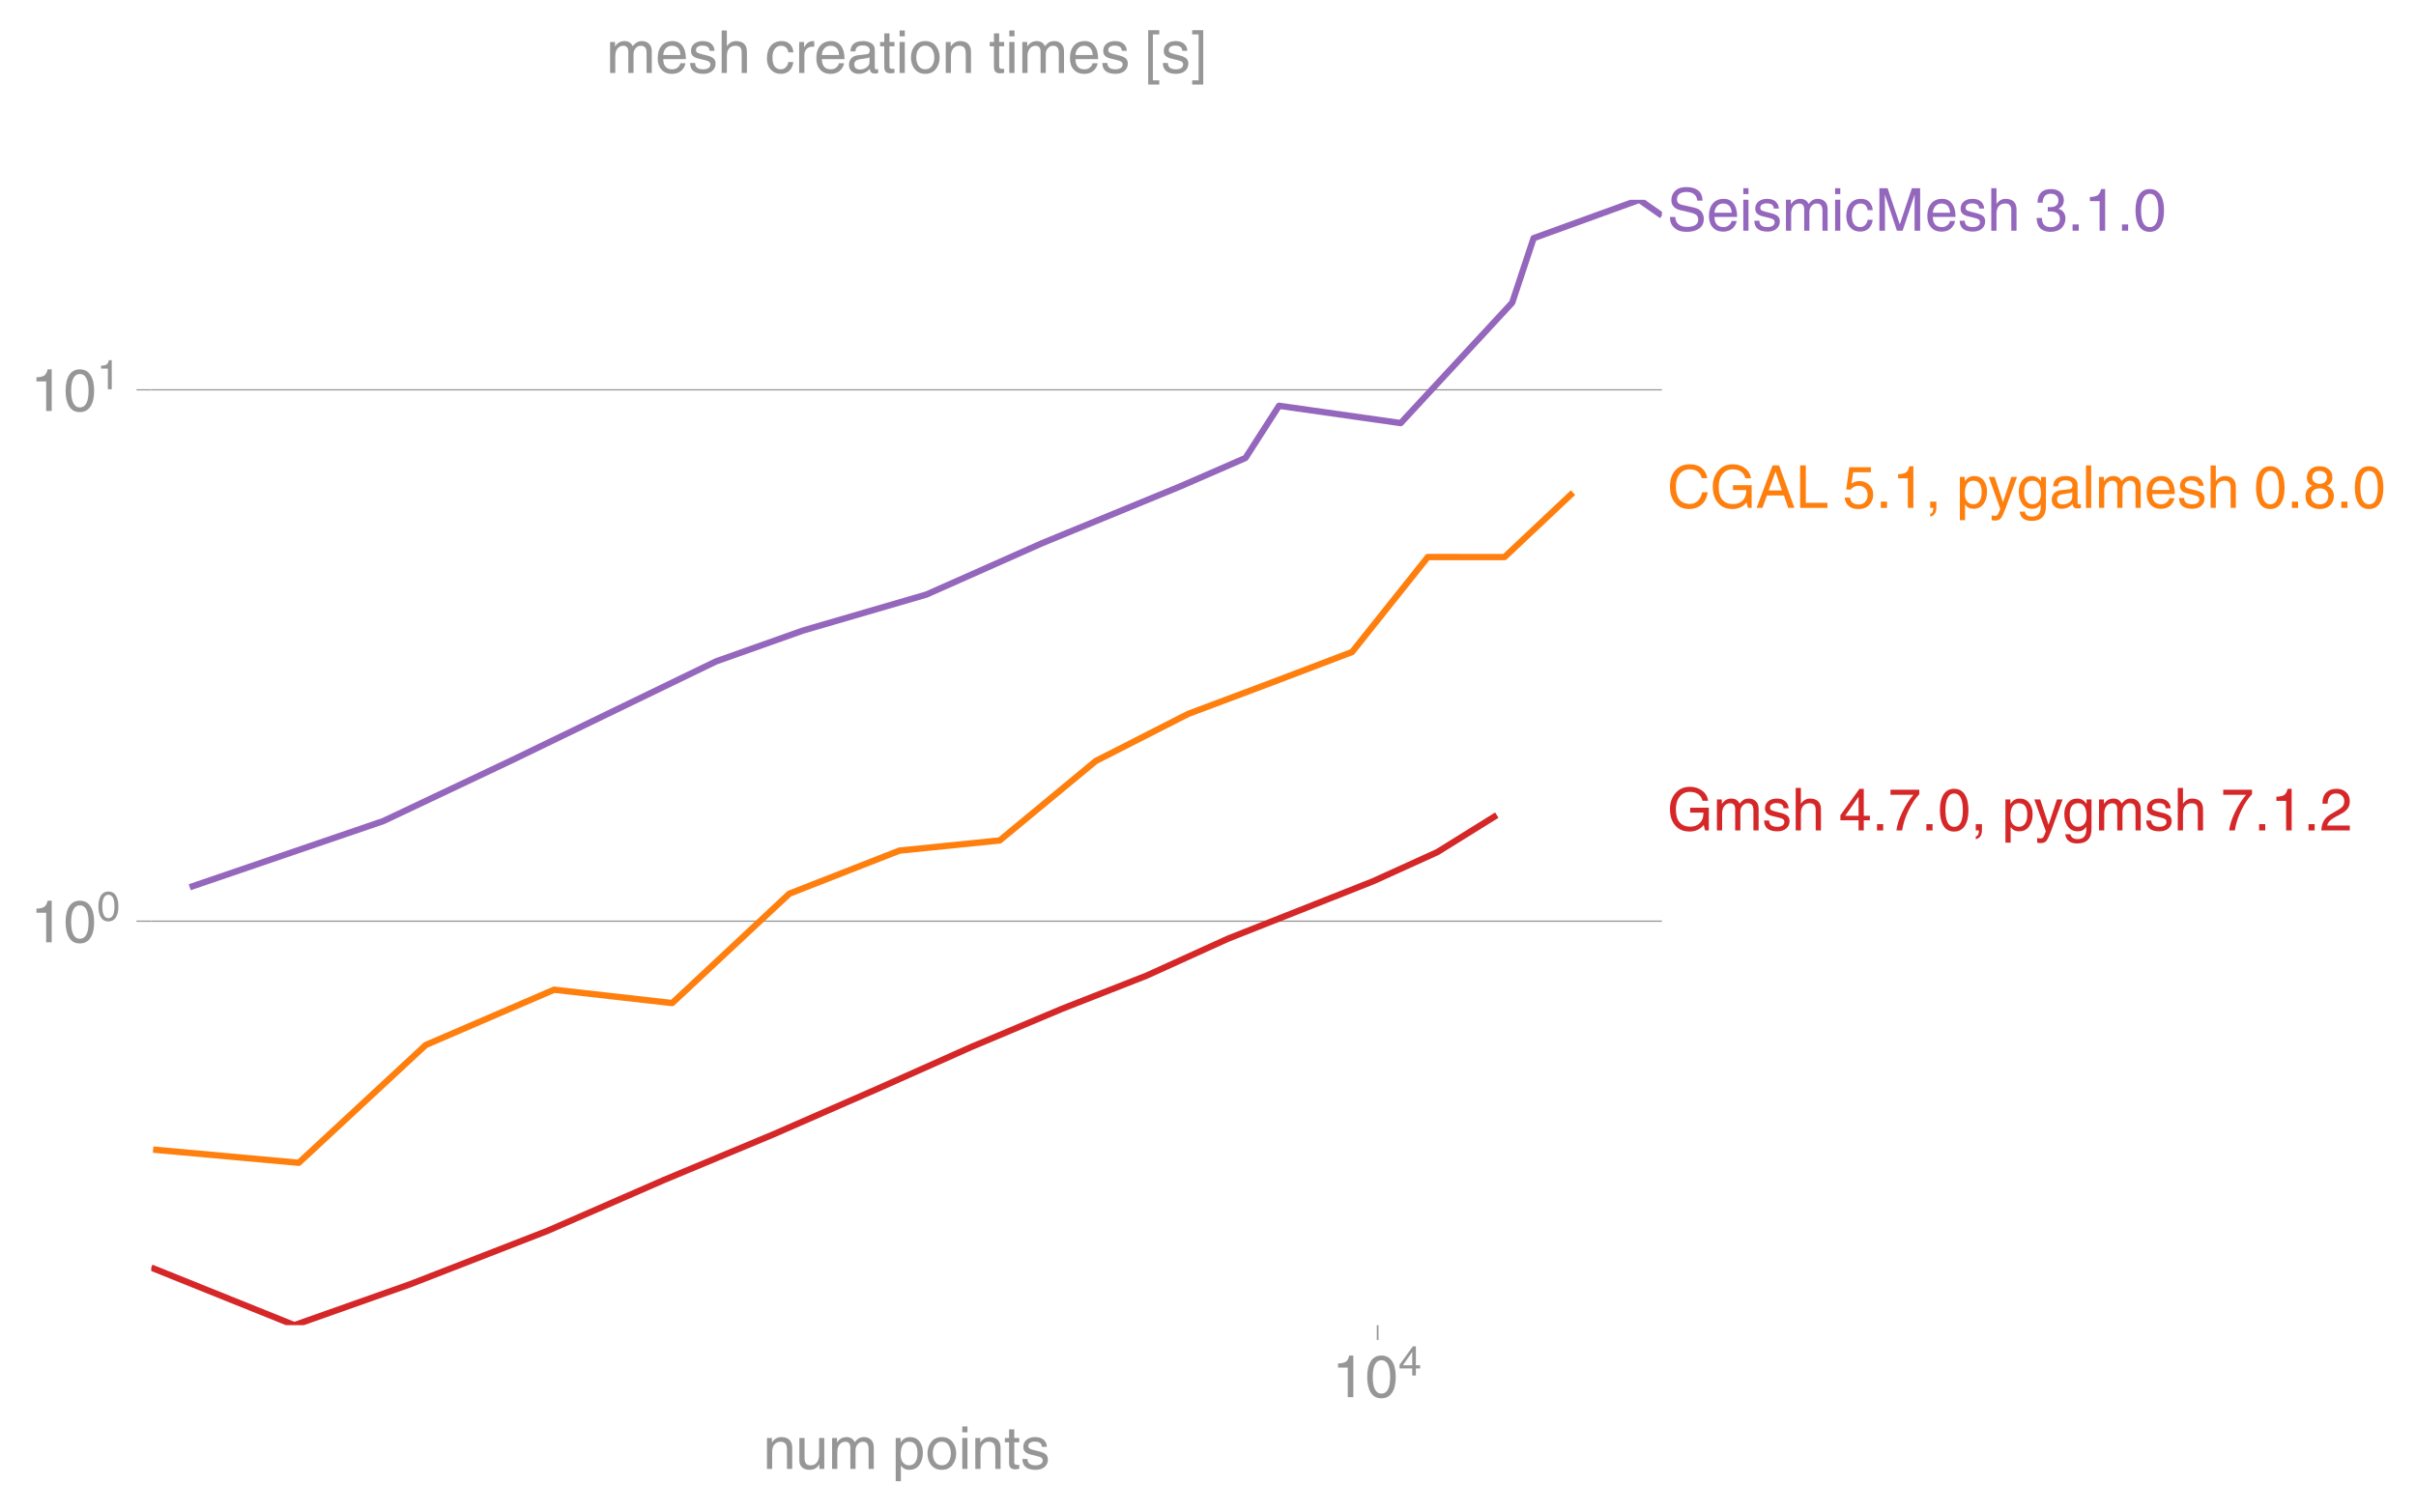
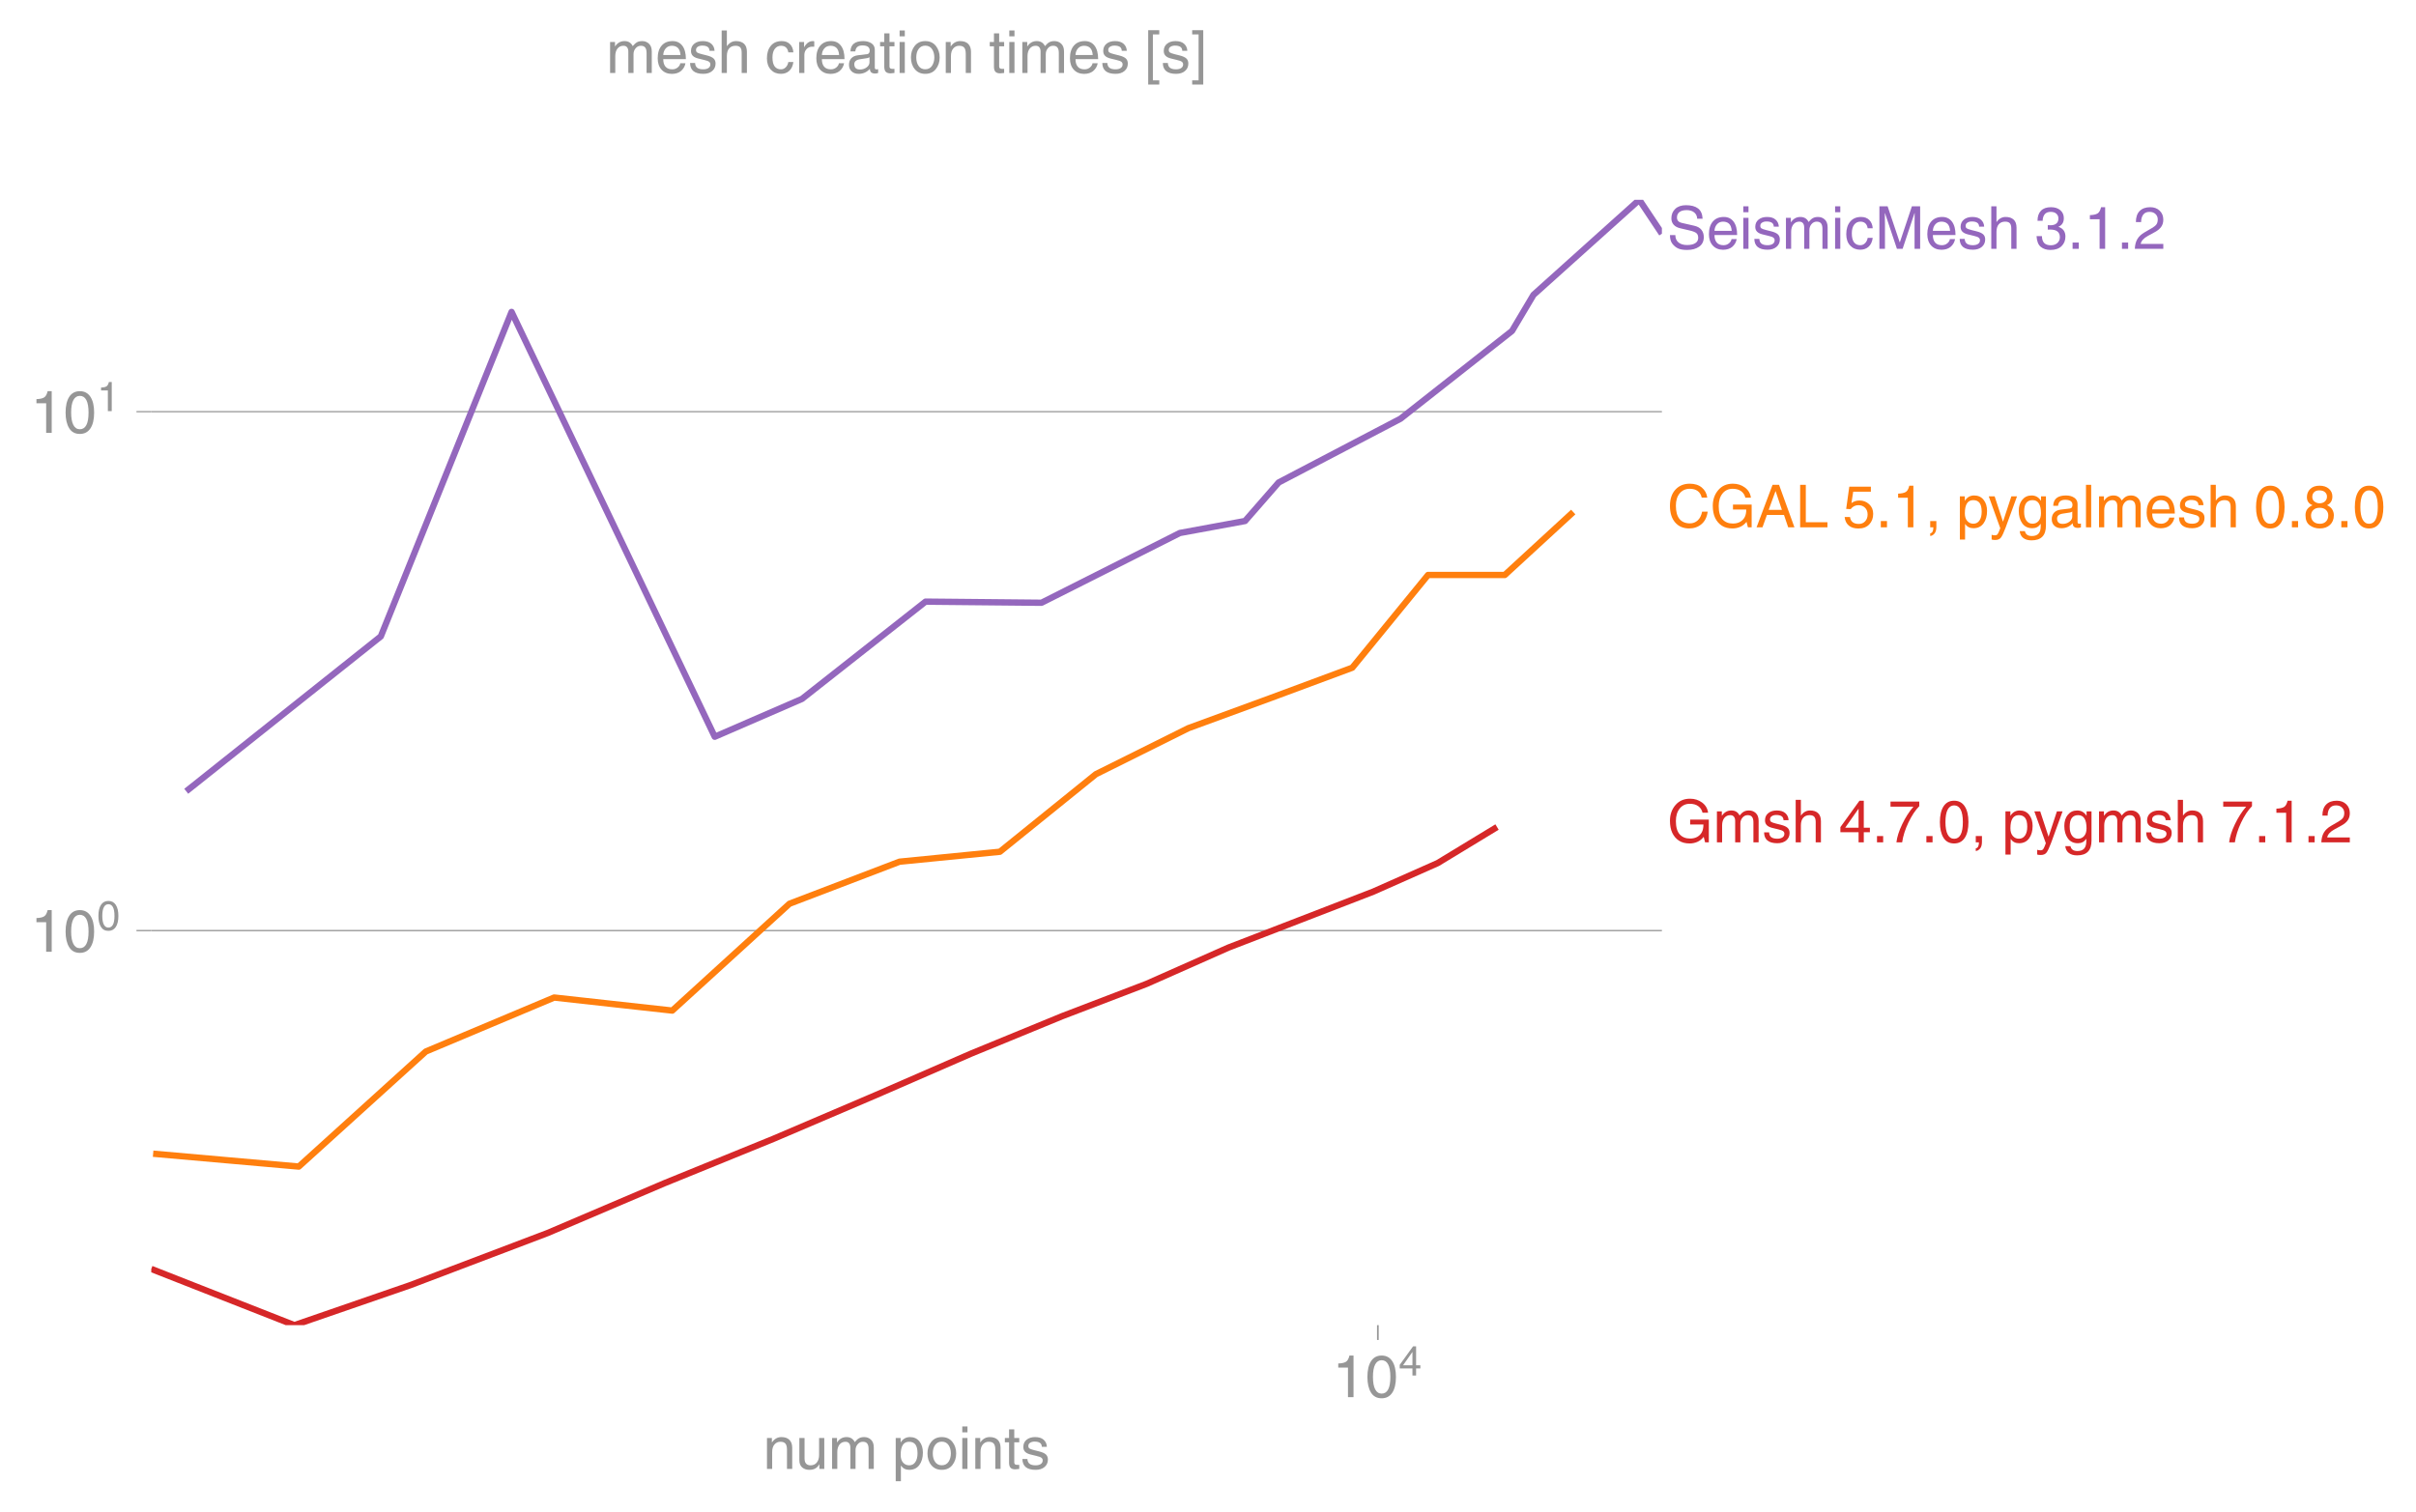
<svg xmlns="http://www.w3.org/2000/svg" xmlns:xlink="http://www.w3.org/1999/xlink" height="476.609" viewBox="0 0 571.152 357.457" width="761.536">
  <defs>
    <style>*{stroke-linecap:butt;stroke-linejoin:round}</style>
  </defs>
  <g id="figure_1">
    <path d="M0 357.457h571.152V0H0z" fill="none" id="patch_1" />
    <g id="axes_1">
      <path d="M35.76 313.361h357.12V47.25H35.76z" fill="none" id="patch_2" />
      <g id="matplotlib.axis_1">
        <g id="xtick_1">
          <g id="line2d_1">
            <defs>
-               <path d="M0 0v3.5" id="m7255af9370" stroke="#969696" stroke-width=".4" />
+               <path d="M0 0v3.5" id="mf587680078" stroke="#969696" stroke-width=".4" />
            </defs>
-             <use x="325.684" xlink:href="#m7255af9370" y="313.361" fill="#969696" stroke="#969696" stroke-width=".4" />
-           </g>
-           <g transform="matrix(.14 0 0 -.14 314.904 330.41)" fill="#969696" id="text_1">
+             <use x="325.734" xlink:href="#mf587680078" y="313.361" fill="#969696" stroke="#969696" stroke-width=".4" />
+           </g>
+           <g transform="matrix(.14 0 0 -.14 314.954 330.41)" fill="#969696" id="text_1">
            <defs>
              <path d="M35.89 0h-9.374v49.906H10.109v6.985q8.594.28 12.782 2.75Q27.094 62.109 29 70.313h6.89z" id="HelveticaWorld-Regular-49" />
              <path d="M42.484 34.188q0 14.109-3.734 21.156-3.734 7.062-10.969 7.062-7.078 0-10.89-7.062-3.797-7.047-3.797-21.157 0-13.671 3.75-20.937Q20.609 6 27.78 6q7.235 0 10.969 7 3.734 7.016 3.734 21.188zm9.422 0q0-17.297-6.25-26.704-6.25-9.39-17.875-9.39-12.062 0-18.062 9.734-6 9.75-6 26.36 0 17.03 6.14 26.578 6.157 9.547 17.922 9.547 11.625 0 17.875-9.5t6.25-26.626z" id="HelveticaWorld-Regular-48" />
              <path d="M10.594 24.703h22.61v31.89h-.188zM42 17.093V0h-8.797v17.094H2.484v8.593L34.72 70.314H42v-45.61h10.297v-7.61z" id="HelveticaWorld-Regular-52" />
            </defs>
            <use transform="translate(0 .173)" xlink:href="#HelveticaWorld-Regular-49" />
            <use transform="translate(55.615 .173)" xlink:href="#HelveticaWorld-Regular-48" />
            <use transform="matrix(.7 0 0 .7 112.146 36.781)" xlink:href="#HelveticaWorld-Regular-52" />
          </g>
        </g>
        <g transform="matrix(.14 0 0 -.14 180.393 347.359)" fill="#969696" id="text_2">
          <defs>
            <path d="M49.219 0h-8.844v32.172q0 7.422-2.594 10.578-2.578 3.156-8.578 3.156-5.906 0-9.875-4.5-3.953-4.484-3.953-12.89V0H6.594v52.297h8.297v-7.375h.203q6.203 8.89 15.812 8.89 8.89 0 13.594-4.718 4.719-4.703 4.719-13.5z" id="HelveticaWorld-Regular-110" />
            <path d="M6.11 52.297h8.78V17.578q0-5.765 2.61-8.625Q20.125 6.11 25 6.11q6.781 0 10.594 4.797 3.812 4.813 3.812 12.578v28.813h8.782V0H39.89v7.625l-.188.188q-4.984-9.329-16.61-9.329-7.515 0-12.25 4.094Q6.11 6.688 6.11 14.703z" id="HelveticaWorld-Regular-117" />
            <path d="M6.594 52.297h8.297v-7.375h.203q5.906 8.89 15.812 8.89 9.813 0 13.922-8.5 3.75 4.594 7.266 6.547 3.515 1.953 8.703 1.953 6.781 0 11.484-4.453Q77 44.922 77 36.187V0h-8.781v33.797q0 6.094-2.297 9.094-2.297 3.015-7.422 3.015-5.172 0-8.75-4.203-3.563-4.203-3.563-9.812V0h-8.78v36.188q0 4.53-2.11 7.124-2.094 2.594-6.094 2.594-6.297 0-10.062-4.687-3.766-4.688-3.766-12.703V0H6.594z" id="HelveticaWorld-Regular-109" />
            <path d="M14.984 23.688q0-8.407 4.094-13 4.11-4.579 10.219-4.579 6.687 0 10.39 5.438 3.72 5.453 3.72 14.765 0 10.22-3.563 14.907-3.563 4.687-10.735 4.687-6.984 0-10.562-5.5-3.563-5.5-3.563-16.718zm-8.39 28.609h8.297v-7.375h.203q5.61 8.89 15.625 8.89 10.11 0 15.937-7.359 5.828-7.344 5.828-18.766 0-12.796-5.953-21Q40.578-1.515 29.5-1.515q-9.094 0-13.922 7.032h-.203v-26.22H6.594z" id="HelveticaWorld-Regular-112" />
            <path d="M12.703 26.219q0-8.735 3.953-14.375 3.953-5.64 11.219-5.64 7.531 0 11.438 5.905 3.906 5.907 3.906 14.11 0 8.297-3.907 14.078-3.906 5.797-11.437 5.797-6.969 0-11.078-5.453-4.094-5.438-4.094-14.422zm-8.984 0q0 11.672 6.484 19.625 6.5 7.968 17.672 7.968 11.438 0 17.875-8.062 6.453-8.047 6.453-19.531 0-11.516-6.406-19.625-6.39-8.11-17.922-8.11-11.078 0-17.625 7.86-6.531 7.86-6.531 19.875z" id="HelveticaWorld-Regular-111" />
            <path d="M6.594 61.813v9.968h8.781v-9.969zM15.375 0H6.594v52.297h8.781z" id="HelveticaWorld-Regular-105" />
            <path d="M17.188 45.016V10.984q0-2 1.093-3.046 1.11-1.047 3.938-1.047h3.375V0Q20.797-.688 19-.688q-5.516 0-8.063 2.641-2.53 2.64-2.53 8.547v34.516H1.311v7.28h7.094v14.595h8.781V52.297h8.407v-7.281z" id="HelveticaWorld-Regular-116" />
            <path d="M36.078 37.406q-.187 4.688-3.344 6.735-3.14 2.047-9.047 2.047-4.296 0-7.359-1.907-3.047-1.89-3.047-5.468 0-2.829 1.797-4.172 1.813-1.344 7.828-2.86l8.688-2.187q7.906-2 11.297-5.11 3.406-3.093 3.406-8.656 0-7.719-5.64-12.531-5.641-4.813-15.063-4.813-11 0-16.64 4.563-5.626 4.578-5.735 13.75h8.5q.203-5.422 3.594-8.063 3.39-2.625 10.171-2.625 5.516 0 8.766 2.188 3.25 2.203 3.25 6.11 0 2.78-2.11 4.437-2.093 1.672-8.296 3.078l-10.203 2.5q-6.203 1.562-9.157 4.656-2.953 3.094-2.953 8.031 0 7.72 5.516 12.203 5.531 4.5 14.406 4.5 9.485 0 14.531-4.624 5.047-4.61 5.344-11.782z" id="HelveticaWorld-Regular-115" />
          </defs>
          <use xlink:href="#HelveticaWorld-Regular-110" />
          <use x="55.176" xlink:href="#HelveticaWorld-Regular-117" />
          <use x="109.961" xlink:href="#HelveticaWorld-Regular-109" />
          <use x="192.969" xlink:href="#HelveticaWorld-Regular-32" />
          <use x="217.383" xlink:href="#HelveticaWorld-Regular-112" />
          <use x="273.877" xlink:href="#HelveticaWorld-Regular-111" />
          <use x="329.785" xlink:href="#HelveticaWorld-Regular-105" />
          <use x="351.807" xlink:href="#HelveticaWorld-Regular-110" />
          <use x="406.982" xlink:href="#HelveticaWorld-Regular-116" />
          <use x="434.668" xlink:href="#HelveticaWorld-Regular-115" />
        </g>
      </g>
      <g id="matplotlib.axis_2">
        <g id="ytick_1">
-           <path clip-path="url(#pc0d30559bd)" d="M35.76 217.829h357.12" fill="none" stroke="#969696" stroke-linecap="square" stroke-width=".3" id="line2d_2" />
+           <path clip-path="url(#p11ca095755)" d="M35.76 220.058h357.12" fill="none" stroke="#969696" stroke-linecap="square" stroke-width=".3" id="line2d_2" />
          <g id="line2d_3">
            <defs>
-               <path d="M0 0h-3.5" id="m27f860134d" stroke="#969696" stroke-width=".3" />
+               <path d="M0 0h-3.5" id="m04faf6c7ed" stroke="#969696" stroke-width=".3" />
            </defs>
-             <use x="35.76" xlink:href="#m27f860134d" y="217.829" fill="#969696" stroke="#969696" stroke-width=".3" />
-           </g>
-           <g transform="matrix(.14 0 0 -.14 7.2 222.853)" fill="#969696" id="text_3">
+             <use x="35.76" xlink:href="#m04faf6c7ed" y="220.058" fill="#969696" stroke="#969696" stroke-width=".3" />
+           </g>
+           <g transform="matrix(.14 0 0 -.14 7.2 225.083)" fill="#969696" id="text_3">
            <use transform="translate(0 .173)" xlink:href="#HelveticaWorld-Regular-49" />
            <use transform="translate(55.615 .173)" xlink:href="#HelveticaWorld-Regular-48" />
            <use transform="matrix(.7 0 0 .7 112.146 36.781)" xlink:href="#HelveticaWorld-Regular-48" />
          </g>
        </g>
        <g id="ytick_2">
-           <path clip-path="url(#pc0d30559bd)" d="M35.76 92.184h357.12" fill="none" stroke="#969696" stroke-linecap="square" stroke-width=".3" id="line2d_4" />
-           <use x="35.76" xlink:href="#m27f860134d" y="92.184" fill="#969696" stroke="#969696" stroke-width=".3" id="line2d_5" />
-           <g transform="matrix(.14 0 0 -.14 7.2 97.208)" fill="#969696" id="text_4">
+           <path clip-path="url(#p11ca095755)" d="M35.76 97.345h357.12" fill="none" stroke="#969696" stroke-linecap="square" stroke-width=".3" id="line2d_4" />
+           <use x="35.76" xlink:href="#m04faf6c7ed" y="97.345" fill="#969696" stroke="#969696" stroke-width=".3" id="line2d_5" />
+           <g transform="matrix(.14 0 0 -.14 7.2 102.37)" fill="#969696" id="text_4">
            <use transform="translate(0 .173)" xlink:href="#HelveticaWorld-Regular-49" />
            <use transform="translate(55.615 .173)" xlink:href="#HelveticaWorld-Regular-48" />
            <use transform="matrix(.7 0 0 .7 112.146 36.781)" xlink:href="#HelveticaWorld-Regular-49" />
          </g>
        </g>
      </g>
-       <path clip-path="url(#pc0d30559bd)" d="M36.201 271.846l34.427 3.116 30.023-27.856 30.34-13.07 27.918 3.157 27.7-25.869 26.019-10.18 23.71-2.406 22.698-18.78 21.858-11.142 19.503-7.322 19.24-7.314 17.906-22.456 18.137.006 16.184-15.246" fill="none" stroke="#ff7f0e" stroke-linecap="square" stroke-width="1.5" id="line2d_6" />
-       <path clip-path="url(#pc0d30559bd)" d="M35.76 299.746l33.83 13.615 27.39-9.686 32.486-12.634 27.543-12.03 25.806-10.764 24.4-10.677 22.298-9.946 21.602-9.095 19.909-7.808 19.328-8.774 16.958-6.705 17.287-6.845 15.215-6.91 14.039-8.733" fill="none" stroke="#d62728" stroke-linecap="square" stroke-width="1.5" id="line2d_7" />
-       <path clip-path="url(#pc0d30559bd)" d="M44.855 209.801l45.761-15.642 30.79-14.577 47.841-23.17 20.613-7.317 29.156-8.506 27.36-12.15 32.67-13.436 15.386-6.703 7.937-12.345 28.762 4.09 26.355-28.466 5.066-15.262 24.997-9.068 5.331 3.728" fill="none" stroke="#9467bd" stroke-linecap="square" stroke-width="1.5" id="line2d_8" />
-       <g transform="matrix(.14 0 0 -.14 394.17 120.1)" fill="#ff7f0e" id="text_5">
+       <path clip-path="url(#p11ca095755)" d="M36.202 272.815l34.432 3.043 30.028-27.206 30.345-12.765 27.923 3.084 27.705-25.266 26.023-9.942 23.715-2.35 22.701-18.342 21.862-10.882 19.507-7.15 19.242-7.144 17.91-21.933 18.14.006 16.186-14.89" fill="none" stroke="#ff7f0e" stroke-linecap="square" stroke-width="1.5" id="line2d_6" />
+       <path clip-path="url(#p11ca095755)" d="M35.76 300.064l33.835 13.297 27.396-9.46 32.491-12.34 27.548-11.748 25.81-10.514 24.404-10.427 22.302-9.714 21.606-8.882 19.912-7.626 19.332-8.57 16.96-6.548 17.29-6.686 15.218-6.748 14.041-8.53" fill="none" stroke="#d62728" stroke-linecap="square" stroke-width="1.5" id="line2d_7" />
+       <path clip-path="url(#p11ca095755)" d="M44.025 187.112l46-36.623 30.914-76.73 48.031 100.458 20.62-8.946 29.217-23.004 27.408.267 32.715-16.5 15.406-2.834 7.946-9.11 28.791-15.07 26.378-20.764 5.07-8.528 25.016-22.479 5.343 8.013" fill="none" stroke="#9467bd" stroke-linecap="square" stroke-width="1.5" id="line2d_8" />
+       <g transform="matrix(.14 0 0 -.14 394.17 124.695)" fill="#ff7f0e" id="text_5">
        <defs>
          <path d="M58.016 50.203q-1.625 7.313-6.782 11.094-5.14 3.797-13.343 3.797-10.594 0-17.047-7.703-6.438-7.688-6.438-20.766 0-15.14 6.094-22.547 6.11-7.39 17.688-7.39 7.609 0 13.093 5.046 5.5 5.063 7.407 14.688h9.421Q66.22 12.594 57.625 5.344t-20.906-7.25q-14.703 0-23.516 10.11Q4.391 18.311 4.391 36.28q0 17.328 9.203 27.36 9.203 10.047 24.297 10.047 12.5 0 20.265-6.454 7.766-6.437 9.235-17.03z" id="HelveticaWorld-Regular-67" />
          <path d="M38.484 38.375h31.532V0h-6.297l-2.344 9.281Q56.781 3.421 50.578.75q-6.187-2.656-12.875-2.656-10.797 0-18.047 4.703-7.25 4.719-11.265 13.015-4 8.313-4 20.72 0 15.468 9.203 26.312 9.203 10.843 24.781 10.843 11.625 0 20.313-6.5Q67.39 60.688 68.796 50h-9.375q-1.703 7.078-7.219 11.078-5.516 4.016-14.312 4.016-10.594 0-17.047-7.985-6.438-7.984-6.438-21.125 0-15.28 6.39-22.437Q27.204 6.39 38.282 6.39q7.235 0 12.235 2.859 5 2.86 7.687 7.766 2.688 4.906 2.688 13.062H38.484z" id="HelveticaWorld-Regular-71" />
          <path d="M44 29.5L33.406 61.078h-.203L21.687 29.5zm-25.297-8.594L11.188 0h-9.97l27 71.781h10.985L65.187 0H54.594l-7.078 20.906z" id="HelveticaWorld-Regular-65" />
          <path d="M17.672 8.594h36.531V0H8.11v71.781h9.563z" id="HelveticaWorld-Regular-76" />
          <path d="M14.703 40.922q5.813 4.39 13.625 4.39 9.469 0 16.281-6.296 6.813-6.297 6.813-16.22 0-10.78-6.578-17.796-6.563-7-18.422-7-10.313 0-16.266 5.047Q4.203 8.109 3.22 17.39h9.094q.671-5.672 4.437-8.672 3.766-3 10.453-3 6.485 0 10.64 4.484Q42 14.703 42 21.688q0 7.125-4.36 11.421-4.343 4.297-11.218 4.297-7.813 0-13.047-6.687l-7.563.39 5.266 37.594h36.438v-8.5H17.672z" id="HelveticaWorld-Regular-53" />
          <path d="M19.094 0H8.687v10.594h10.407z" id="HelveticaWorld-Regular-46" />
          <path d="M8.688 10.594h10.406V.78q0-7.422-3.078-11.172-3.078-3.765-7.328-4.312v4.594Q14.015-9.422 14.015 0H8.687z" id="HelveticaWorld-Regular-44" />
          <path d="M39.016 52.297h9.562L29.891.984q-.5-1.375-.985-2.593-4.25-11.329-7.328-15.547-3.078-4.235-9.953-4.235-3.61 0-5.906.782v8.015q2.484-.89 5.468-.89 3.22 0 4.704 2.03 1.5 2.032 4.421 9.938L.875 52.297h9.922L24.812 9.719H25z" id="HelveticaWorld-Regular-121" />
          <path d="M12.984 26.313q0-9.61 3.813-14.907Q20.609 6.11 27.094 6.11q6.312 0 10.312 4.579 4 4.593 4 13 0 11.03-3.5 16.625-3.484 5.593-10.61 5.593-7.171 0-10.75-4.765-3.562-4.766-3.562-14.828zM49.812 2.983q0-12.609-6.062-18.797-6.047-6.203-18.266-6.203-8.78 0-13.984 4.047Q6.297-13.922 5.516-6.39h8.796q.672-3.812 3.532-6.062 2.86-2.25 8.281-2.25 7.375 0 11.125 3.969 3.766 3.953 3.766 12.828v3.719h-.188q-4.937-7.329-13.922-7.329-11.187 0-17.093 8.25-5.907 8.25-5.907 20.953 0 11.625 5.953 18.875 5.97 7.25 15.829 7.25 9.906 0 15.625-8.89h.187v7.375h8.313z" id="HelveticaWorld-Regular-103" />
          <path d="M38.375 26.703q-.969-1.015-3.828-1.656-2.86-.625-10.672-1.656-5.766-.688-8.469-2.844-2.703-2.14-2.703-5.656 0-4.297 2.281-6.688 2.297-2.39 7.329-2.39 6.296 0 11.171 3.578 4.891 3.593 4.891 8.718zM6.203 36.375q.297 8.844 5.734 13.14 5.454 4.297 15.844 4.297 8.297 0 13.907-3.765 5.624-3.75 5.624-10.844V9.078Q47.313 6 50.094 6q1.125 0 2.89.39V0Q50.594-.984 48-.984q-4.5 0-6.703 1.921-2.188 1.938-2.281 6.047-7.516-8.5-18.891-8.5-7.422 0-11.922 4.204Q3.72 6.89 3.72 13.624q0 6.89 3.906 11.125Q11.531 29 19 29.89l15.516 1.891q4.203.64 4.203 6.203 0 4.11-3.047 6.297-3.047 2.203-9.25 2.203-5.516 0-8.485-2.437-2.953-2.438-3.53-7.672z" id="HelveticaWorld-Regular-97" />
          <path d="M15.375 0H6.594v71.781h8.781z" id="HelveticaWorld-Regular-108" />
          <path d="M42.484 30.328q-.687 8.485-4.5 12.031-3.797 3.547-10.109 3.547-6.39 0-10.328-4.5-3.922-4.484-4.172-11.078zm8.391-13.922q-1.453-8.11-7.953-13.422-5.719-4.5-15.047-4.593-10.984.093-17.438 7.203Q4 12.704 4 24.704q0 13.78 6.64 21.437 6.641 7.672 18.47 7.672 10.593 0 16.546-7.922 5.953-7.907 5.953-22.594H13.375q0-8.203 3.813-12.703Q21 6.109 28.608 6.109q5.375 0 9.235 3.235 3.86 3.25 4.25 7.062z" id="HelveticaWorld-Regular-101" />
          <path d="M49.219 0h-8.844v34.188q0 6.296-2.438 9-2.437 2.718-7.953 2.718-6.797 0-10.703-4.406-3.906-4.39-3.906-12.984V0H6.594v71.781h8.781V45.312h.203q6 8.5 15.328 8.5 8.594 0 13.453-4.5 4.86-4.484 4.86-13.718z" id="HelveticaWorld-Regular-104" />
          <path d="M27.594 40.578q5.422 0 8.953 3.094 3.547 3.11 3.547 8.234 0 4.594-3.407 7.547-3.39 2.953-9.687 2.953-5.61 0-8.672-3.11-3.047-3.093-3.047-7.874 0-5.125 3.813-7.984 3.812-2.86 8.5-2.86zm.093-7.562q-6.78 0-10.64-3.766-3.86-3.766-3.86-9.234 0-6.297 3.907-10.157Q21 6 28.219 6q6.406 0 10.234 3.86 3.828 3.859 3.828 10.265 0 5.469-3.828 9.172-3.828 3.719-10.766 3.719zM49.22 52.203q0-10.594-9.032-14.797 6.204-2.781 8.86-7.36 2.656-4.562 2.656-9.733 0-10.016-6.453-16.125-6.438-6.094-17.375-6.094-9.563 0-16.813 5.25-7.25 5.25-7.25 17.062 0 11.922 11.907 16.907-9.516 3.796-9.516 13.671 0 8.297 5.64 13.813 5.641 5.516 15.641 5.516 10.016 0 15.875-5.204 5.86-5.203 5.86-12.906z" id="HelveticaWorld-Regular-56" />
        </defs>
        <use xlink:href="#HelveticaWorld-Regular-67" />
        <use x="72.314" xlink:href="#HelveticaWorld-Regular-71" />
        <use x="149.414" xlink:href="#HelveticaWorld-Regular-65" />
        <use x="216.113" xlink:href="#HelveticaWorld-Regular-76" />
        <use x="271.729" xlink:href="#HelveticaWorld-Regular-32" />
        <use x="296.143" xlink:href="#HelveticaWorld-Regular-53" />
        <use x="351.758" xlink:href="#HelveticaWorld-Regular-46" />
        <use x="379.541" xlink:href="#HelveticaWorld-Regular-49" />
        <use x="435.156" xlink:href="#HelveticaWorld-Regular-44" />
        <use x="462.939" xlink:href="#HelveticaWorld-Regular-32" />
        <use x="487.354" xlink:href="#HelveticaWorld-Regular-112" />
        <use x="541.848" xlink:href="#HelveticaWorld-Regular-121" />
        <use x="589.457" xlink:href="#HelveticaWorld-Regular-103" />
        <use x="645.365" xlink:href="#HelveticaWorld-Regular-97" />
        <use x="700.297" xlink:href="#HelveticaWorld-Regular-108" />
        <use x="722.318" xlink:href="#HelveticaWorld-Regular-109" />
        <use x="805.326" xlink:href="#HelveticaWorld-Regular-101" />
        <use x="860.746" xlink:href="#HelveticaWorld-Regular-115" />
        <use x="910.746" xlink:href="#HelveticaWorld-Regular-104" />
        <use x="965.922" xlink:href="#HelveticaWorld-Regular-32" />
        <use x="990.336" xlink:href="#HelveticaWorld-Regular-48" />
        <use x="1045.951" xlink:href="#HelveticaWorld-Regular-46" />
        <use x="1073.734" xlink:href="#HelveticaWorld-Regular-56" />
        <use x="1129.35" xlink:href="#HelveticaWorld-Regular-46" />
        <use x="1157.133" xlink:href="#HelveticaWorld-Regular-48" />
      </g>
-       <g transform="matrix(.14 0 0 -.14 394.17 196.37)" fill="#d62728" id="text_6">
+       <g transform="matrix(.14 0 0 -.14 394.17 199.185)" fill="#d62728" id="text_6">
        <defs>
          <path d="M3.719 68.797h48.578v-7.719Q42.28 50.875 33.984 33.484 25.687 16.11 23.391 0h-9.672q1.469 13.281 9.719 30.531 8.25 17.266 18.953 29.672H3.719z" id="HelveticaWorld-Regular-55" />
          <path d="M4.39 45.125q0 12.39 6.391 18.781 6.406 6.407 17.938 6.407 9.656 0 15.812-5.86 6.157-5.86 6.157-15.14 0-7.22-3.547-12.188-3.532-4.953-10.422-8.703l-12.11-6.64Q13.922 15.921 12.5 8.296h38.188V0H2.593q.39 9.906 4.297 16.5 3.906 6.594 12.203 11.375l12.593 7.328q5.032 2.89 7.329 5.984 2.297 3.094 2.297 8.516 0 5.375-3.766 9.031-3.75 3.672-10.156 3.672-7.078 0-10.594-4.672-3.516-4.656-3.61-12.609z" id="HelveticaWorld-Regular-50" />
        </defs>
        <use xlink:href="#HelveticaWorld-Regular-71" />
        <use x="77.1" xlink:href="#HelveticaWorld-Regular-109" />
        <use x="160.107" xlink:href="#HelveticaWorld-Regular-115" />
        <use x="210.107" xlink:href="#HelveticaWorld-Regular-104" />
        <use x="265.283" xlink:href="#HelveticaWorld-Regular-32" />
        <use x="289.697" xlink:href="#HelveticaWorld-Regular-52" />
        <use x="345.313" xlink:href="#HelveticaWorld-Regular-46" />
        <use x="373.096" xlink:href="#HelveticaWorld-Regular-55" />
        <use x="428.711" xlink:href="#HelveticaWorld-Regular-46" />
        <use x="456.494" xlink:href="#HelveticaWorld-Regular-48" />
        <use x="512.109" xlink:href="#HelveticaWorld-Regular-44" />
        <use x="539.893" xlink:href="#HelveticaWorld-Regular-32" />
        <use x="564.307" xlink:href="#HelveticaWorld-Regular-112" />
        <use x="618.801" xlink:href="#HelveticaWorld-Regular-121" />
        <use x="666.41" xlink:href="#HelveticaWorld-Regular-103" />
        <use x="722.318" xlink:href="#HelveticaWorld-Regular-109" />
        <use x="805.326" xlink:href="#HelveticaWorld-Regular-115" />
        <use x="855.326" xlink:href="#HelveticaWorld-Regular-104" />
        <use x="910.502" xlink:href="#HelveticaWorld-Regular-32" />
        <use x="934.916" xlink:href="#HelveticaWorld-Regular-55" />
        <use x="990.531" xlink:href="#HelveticaWorld-Regular-46" />
        <use x="1018.314" xlink:href="#HelveticaWorld-Regular-49" />
        <use x="1073.93" xlink:href="#HelveticaWorld-Regular-46" />
        <use x="1101.713" xlink:href="#HelveticaWorld-Regular-50" />
      </g>
-       <g transform="matrix(.14 0 0 -.14 394.17 54.553)" fill="#9467bd" id="text_7">
+       <g transform="matrix(.14 0 0 -.14 394.17 58.838)" fill="#9467bd" id="text_7">
        <defs>
          <path d="M50.39 50.781q-.296 6.844-5.109 10.719-4.797 3.875-12.656 3.875-7.922 0-12.172-3.25-4.234-3.234-4.234-9.344 0-3.265 1.843-5.61 1.86-2.343 6.641-3.468l20.516-4.687q8.297-1.813 12.297-6.875 4.015-5.047 4.015-12.313 0-10.64-7.812-16.187-7.813-5.547-20.313-5.547-9.531 0-15.031 2.437-5.484 2.453-9.734 7.766-4.25 5.328-4.25 14.89h9.093q0-8 5.313-12.406 5.328-4.39 14.5-4.39 8.89 0 13.844 3.156 4.953 3.156 4.953 8.953 0 5.281-2.953 7.89Q46.188 29 37.594 31l-15.469 3.625q-7.719 1.75-11.531 6.125Q6.78 45.125 6.78 51.516q0 9.672 6.516 15.922 6.531 6.25 18.203 6.25 13.172 0 20.328-5.5 7.156-5.485 7.688-17.407z" id="HelveticaWorld-Regular-83" />
          <path d="M39.594 34.719q-1.89 11.187-12.39 11.187-6.5 0-10.454-5.203-3.953-5.203-3.953-14.484 0-10.11 3.656-15.11 3.672-5 10.64-5 4.688 0 8.11 3.438 3.422 3.437 4.39 8.953h8.5q-1.312-9.703-6.859-14.86-5.547-5.156-14.328-5.156-10.297 0-16.89 7.047-6.594 7.063-6.594 19.172 0 13.281 6.594 21.188 6.593 7.922 18.5 7.922 8.687 0 13.843-5.204 5.157-5.203 5.735-13.89z" id="HelveticaWorld-Regular-99" />
          <path d="M67.484 0v42.39q0 .829.094 8.126t.094 9.78h-.281L47.312 0h-9.609L17.578 60.203h-.297q0-3.61.094-10.297.11-6.687.11-7.515V0H8.108v71.781h13.86L42.39 11.078h.28l20.313 60.703h13.922V0z" id="HelveticaWorld-Regular-77" />
          <path d="M22.406 39.984q2.203-.187 4.594-.187 6.203 0 9.781 2.86 3.594 2.859 3.594 8.656 0 4.687-3.344 7.89-3.343 3.203-9.64 3.203-6.985 0-10.235-4.11-3.234-4.093-3.437-10.983h-8.64q0 10.984 5.765 16.984 5.765 6.016 16.937 6.016 9.922 0 15.828-5.11 5.907-5.094 5.907-13.39 0-10.704-9.032-14.5v-.204q11.72-4 11.72-16.406 0-9.906-6.595-16.265-6.593-6.344-18.703-6.344-9.906 0-16.312 5.203Q4.204 8.5 3.422 21.484H12.5q.203-8.109 4-11.797Q20.313 6 27.484 6q6.938 0 11.141 3.86 4.203 3.859 4.203 9.718 0 6.406-4.016 9.672-4 3.266-12.39 3.266-2 0-4.016-.094z" id="HelveticaWorld-Regular-51" />
        </defs>
        <use xlink:href="#HelveticaWorld-Regular-83" />
        <use x="66.211" xlink:href="#HelveticaWorld-Regular-101" />
        <use x="121.631" xlink:href="#HelveticaWorld-Regular-105" />
        <use x="143.652" xlink:href="#HelveticaWorld-Regular-115" />
        <use x="193.652" xlink:href="#HelveticaWorld-Regular-109" />
        <use x="276.66" xlink:href="#HelveticaWorld-Regular-105" />
        <use x="298.682" xlink:href="#HelveticaWorld-Regular-99" />
        <use x="349.951" xlink:href="#HelveticaWorld-Regular-77" />
        <use x="434.961" xlink:href="#HelveticaWorld-Regular-101" />
        <use x="490.381" xlink:href="#HelveticaWorld-Regular-115" />
        <use x="540.381" xlink:href="#HelveticaWorld-Regular-104" />
        <use x="595.557" xlink:href="#HelveticaWorld-Regular-32" />
        <use x="619.971" xlink:href="#HelveticaWorld-Regular-51" />
        <use x="675.586" xlink:href="#HelveticaWorld-Regular-46" />
        <use x="703.369" xlink:href="#HelveticaWorld-Regular-49" />
        <use x="758.984" xlink:href="#HelveticaWorld-Regular-46" />
-         <use x="786.768" xlink:href="#HelveticaWorld-Regular-48" />
+         <use x="786.768" xlink:href="#HelveticaWorld-Regular-50" />
      </g>
      <g transform="matrix(.14 0 0 -.14 143.302 17.25)" fill="#969696" id="text_8">
        <defs>
          <path d="M15.375 0H6.594v52.297h8.297v-8.688h.203q5.703 10.203 14.687 10.203 1.422 0 2.297-.296V44.39h-3.266q-5.906 0-9.671-4.016-3.766-4-3.766-9.953z" id="HelveticaWorld-Regular-114" />
          <path d="M14.203-12.5H25v-7.078H6.297v91.797H25v-7.125H14.203z" id="HelveticaWorld-Regular-91" />
          <path d="M13.625 65.094H2.781v7.125h18.703v-91.797H2.781v7.078h10.844z" id="HelveticaWorld-Regular-93" />
        </defs>
        <use xlink:href="#HelveticaWorld-Regular-109" />
        <use x="83.008" xlink:href="#HelveticaWorld-Regular-101" />
        <use x="138.428" xlink:href="#HelveticaWorld-Regular-115" />
        <use x="188.428" xlink:href="#HelveticaWorld-Regular-104" />
        <use x="243.604" xlink:href="#HelveticaWorld-Regular-32" />
        <use x="268.018" xlink:href="#HelveticaWorld-Regular-99" />
        <use x="319.287" xlink:href="#HelveticaWorld-Regular-114" />
        <use x="350.855" xlink:href="#HelveticaWorld-Regular-101" />
        <use x="406.275" xlink:href="#HelveticaWorld-Regular-97" />
        <use x="461.207" xlink:href="#HelveticaWorld-Regular-116" />
        <use x="488.893" xlink:href="#HelveticaWorld-Regular-105" />
        <use x="510.914" xlink:href="#HelveticaWorld-Regular-111" />
        <use x="566.822" xlink:href="#HelveticaWorld-Regular-110" />
        <use x="621.998" xlink:href="#HelveticaWorld-Regular-32" />
        <use x="646.412" xlink:href="#HelveticaWorld-Regular-116" />
        <use x="674.098" xlink:href="#HelveticaWorld-Regular-105" />
        <use x="696.119" xlink:href="#HelveticaWorld-Regular-109" />
        <use x="779.127" xlink:href="#HelveticaWorld-Regular-101" />
        <use x="834.547" xlink:href="#HelveticaWorld-Regular-115" />
        <use x="884.547" xlink:href="#HelveticaWorld-Regular-32" />
        <use x="908.961" xlink:href="#HelveticaWorld-Regular-91" />
        <use x="936.744" xlink:href="#HelveticaWorld-Regular-115" />
        <use x="986.744" xlink:href="#HelveticaWorld-Regular-93" />
      </g>
    </g>
  </g>
  <defs>
-     <clipPath id="pc0d30559bd">
+     <clipPath id="p11ca095755">
      <path d="M35.76 47.249h357.12v266.112H35.76z" />
    </clipPath>
  </defs>
</svg>
